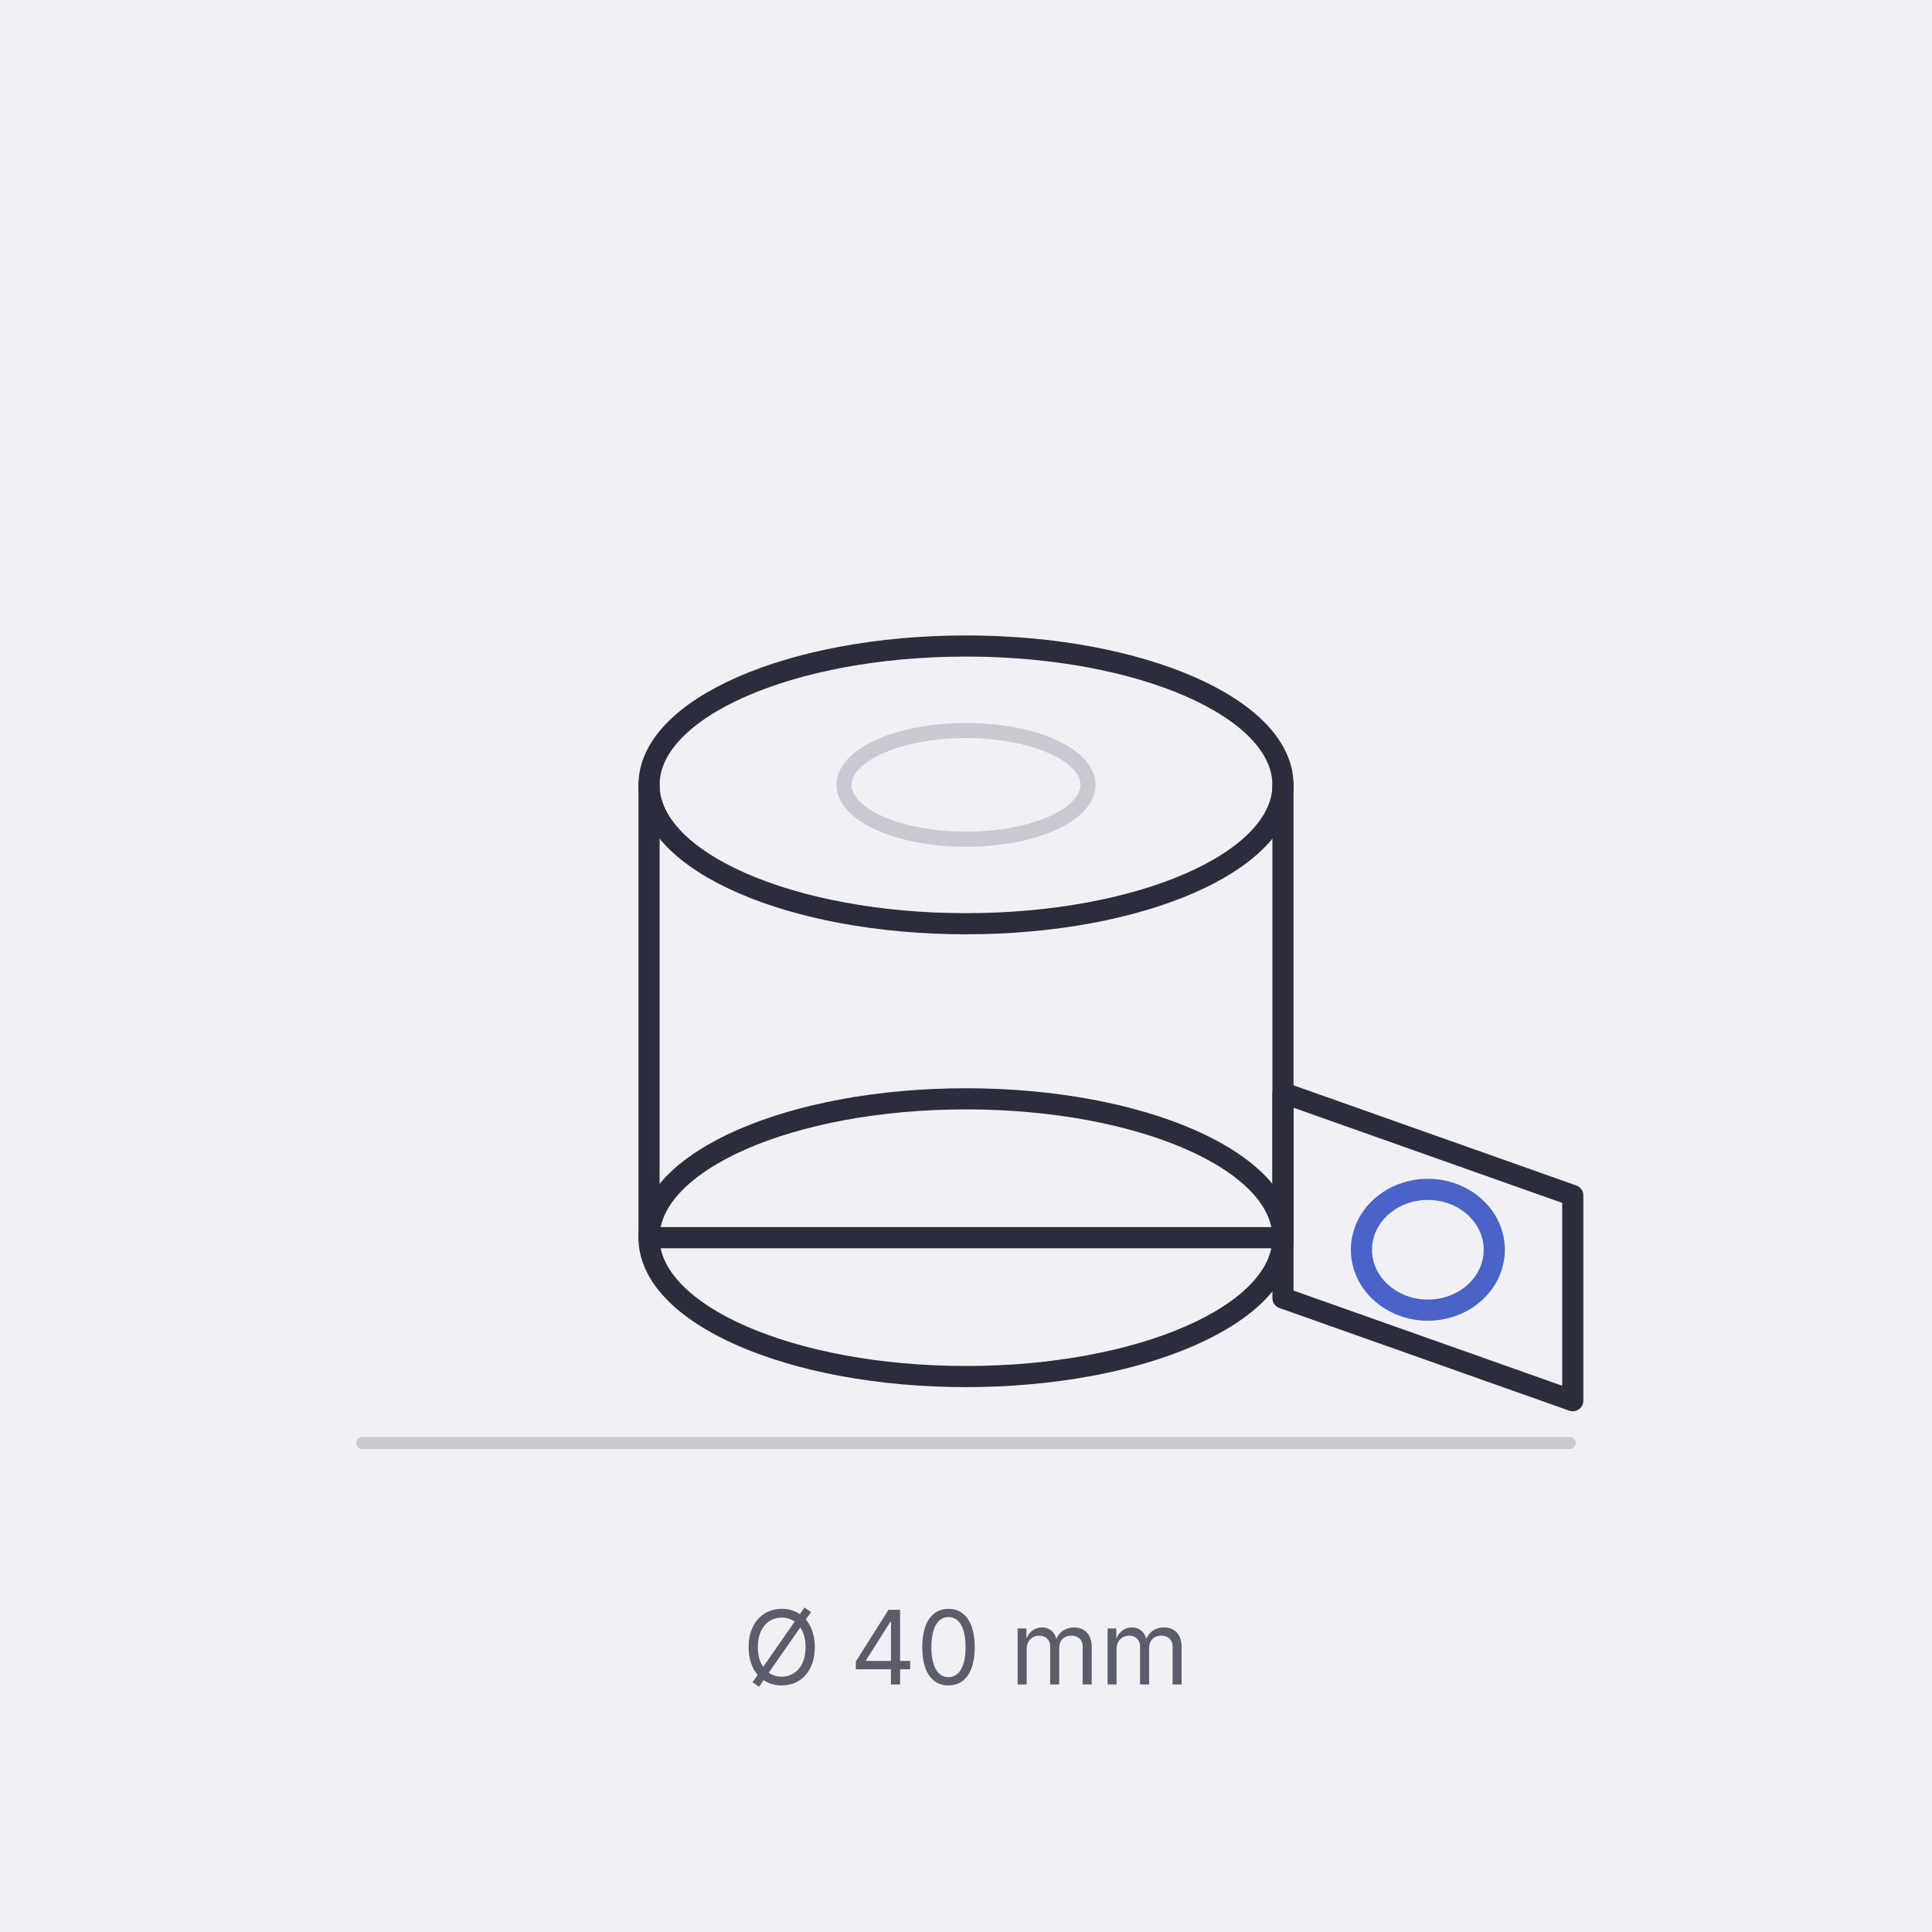
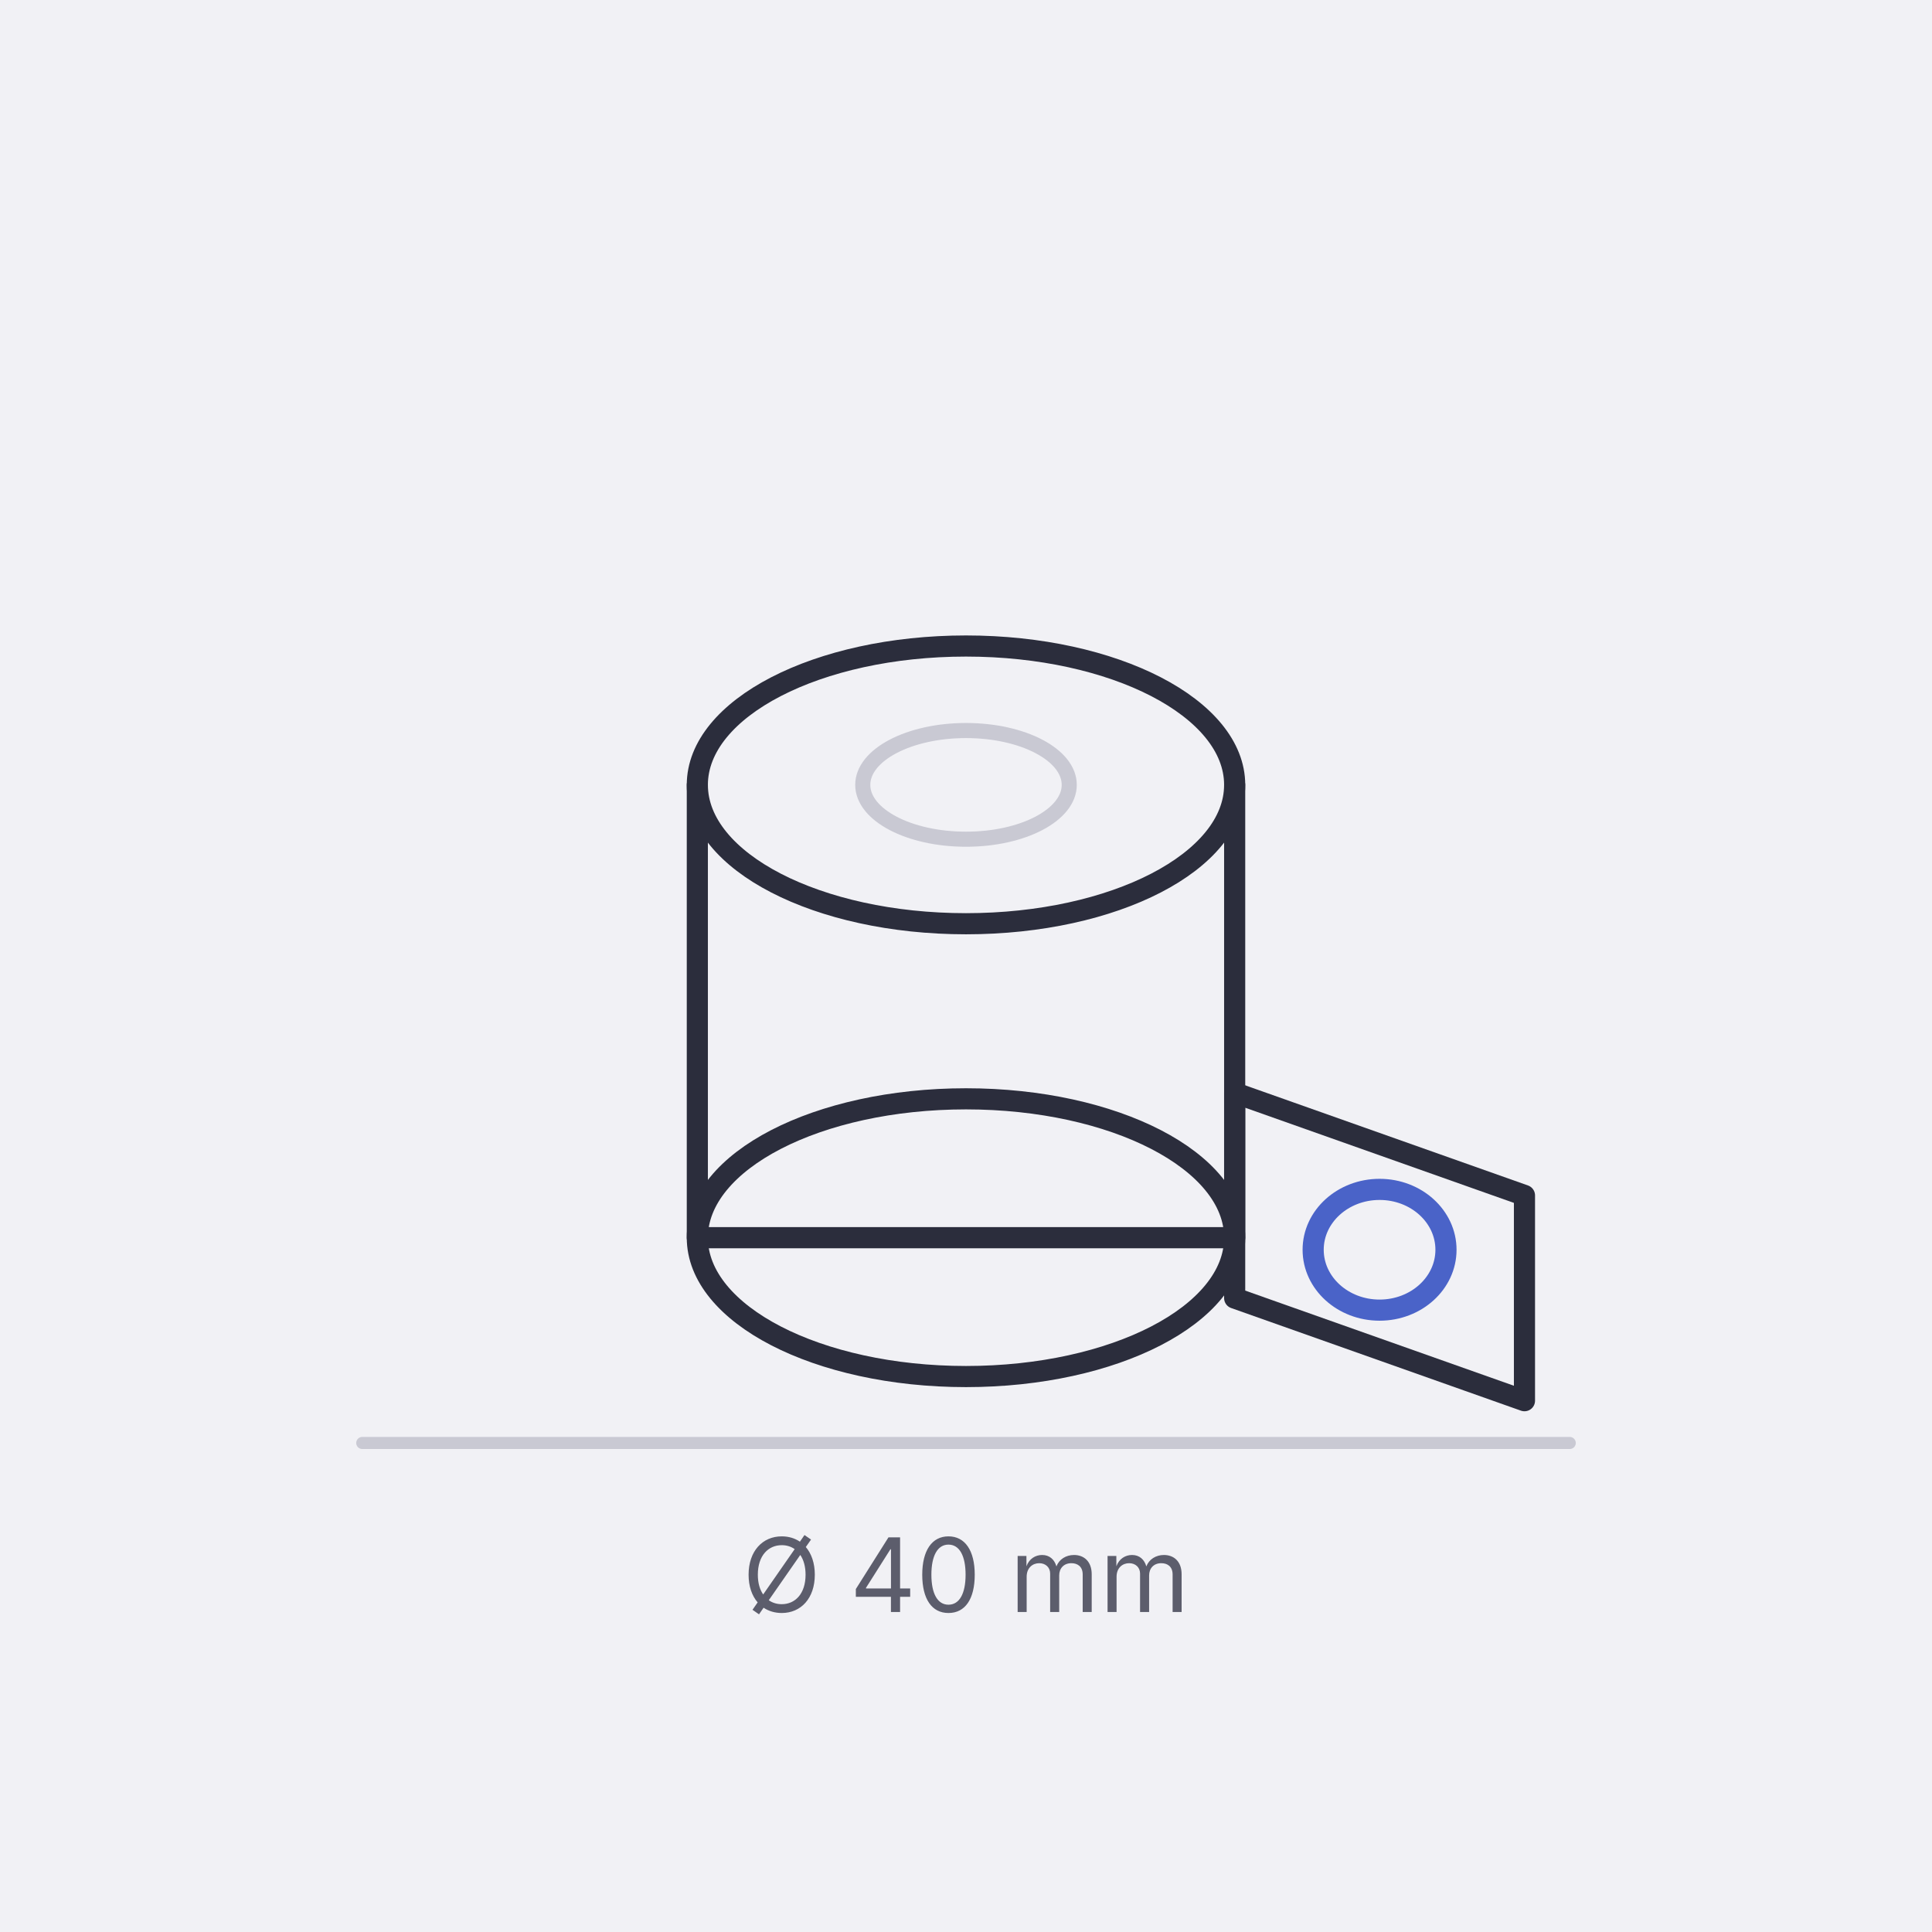
<svg xmlns="http://www.w3.org/2000/svg" viewBox="0 0 640 640" role="img" aria-label="สติกเกอร์เปล่าทรงกลม 40 มม.">
  <rect width="640" height="640" fill="#f1f1f5" />
  <path d="M 120 478 L 520 478" stroke="#c9c9d3" stroke-width="4" stroke-linecap="round" fill="none" />
  <g fill="none" stroke="#2b2d3c" stroke-width="7" stroke-linecap="round" stroke-linejoin="round">
-     <path d="M 215 260 L 215 410 L 425 410 L 425 260" />
-     <ellipse cx="320" cy="260" rx="105" ry="46" />
-     <ellipse cx="320" cy="410" rx="105" ry="46" />
-     <ellipse cx="320" cy="260" rx="40.4" ry="18" stroke="#c9c9d3" stroke-width="5" />
-     <path d="M 425 362 L 521 396 L 521 464 L 425 430 Z" />
-     <ellipse cx="473" cy="414" rx="22" ry="20" stroke="#4a63c8" stroke-width="7" />
+     <path d="M 231 260 L 231 410 L 409 410 L 409 260" />
+     <ellipse cx="320" cy="260" rx="89" ry="46" />
+     <ellipse cx="320" cy="410" rx="89" ry="46" />
+     <ellipse cx="320" cy="260" rx="34.2" ry="18" stroke="#c9c9d3" stroke-width="5" />
+     <path d="M 409 362 L 505 396 L 505 464 L 409 430 Z" />
+     <ellipse cx="457" cy="414" rx="22" ry="20" stroke="#4a63c8" stroke-width="7" />
  </g>
-   <text x="320" y="558" text-anchor="middle" fill="#5c5d6c" font-family="ui-sans-serif, system-ui, -apple-system, 'Segoe UI', sans-serif" font-size="34">Ø 40 mm</text>
+   <text x="320" y="534" text-anchor="middle" fill="#5c5d6c" font-family="ui-sans-serif, system-ui, -apple-system, 'Segoe UI', sans-serif" font-size="34">Ø 40 mm</text>
</svg>
